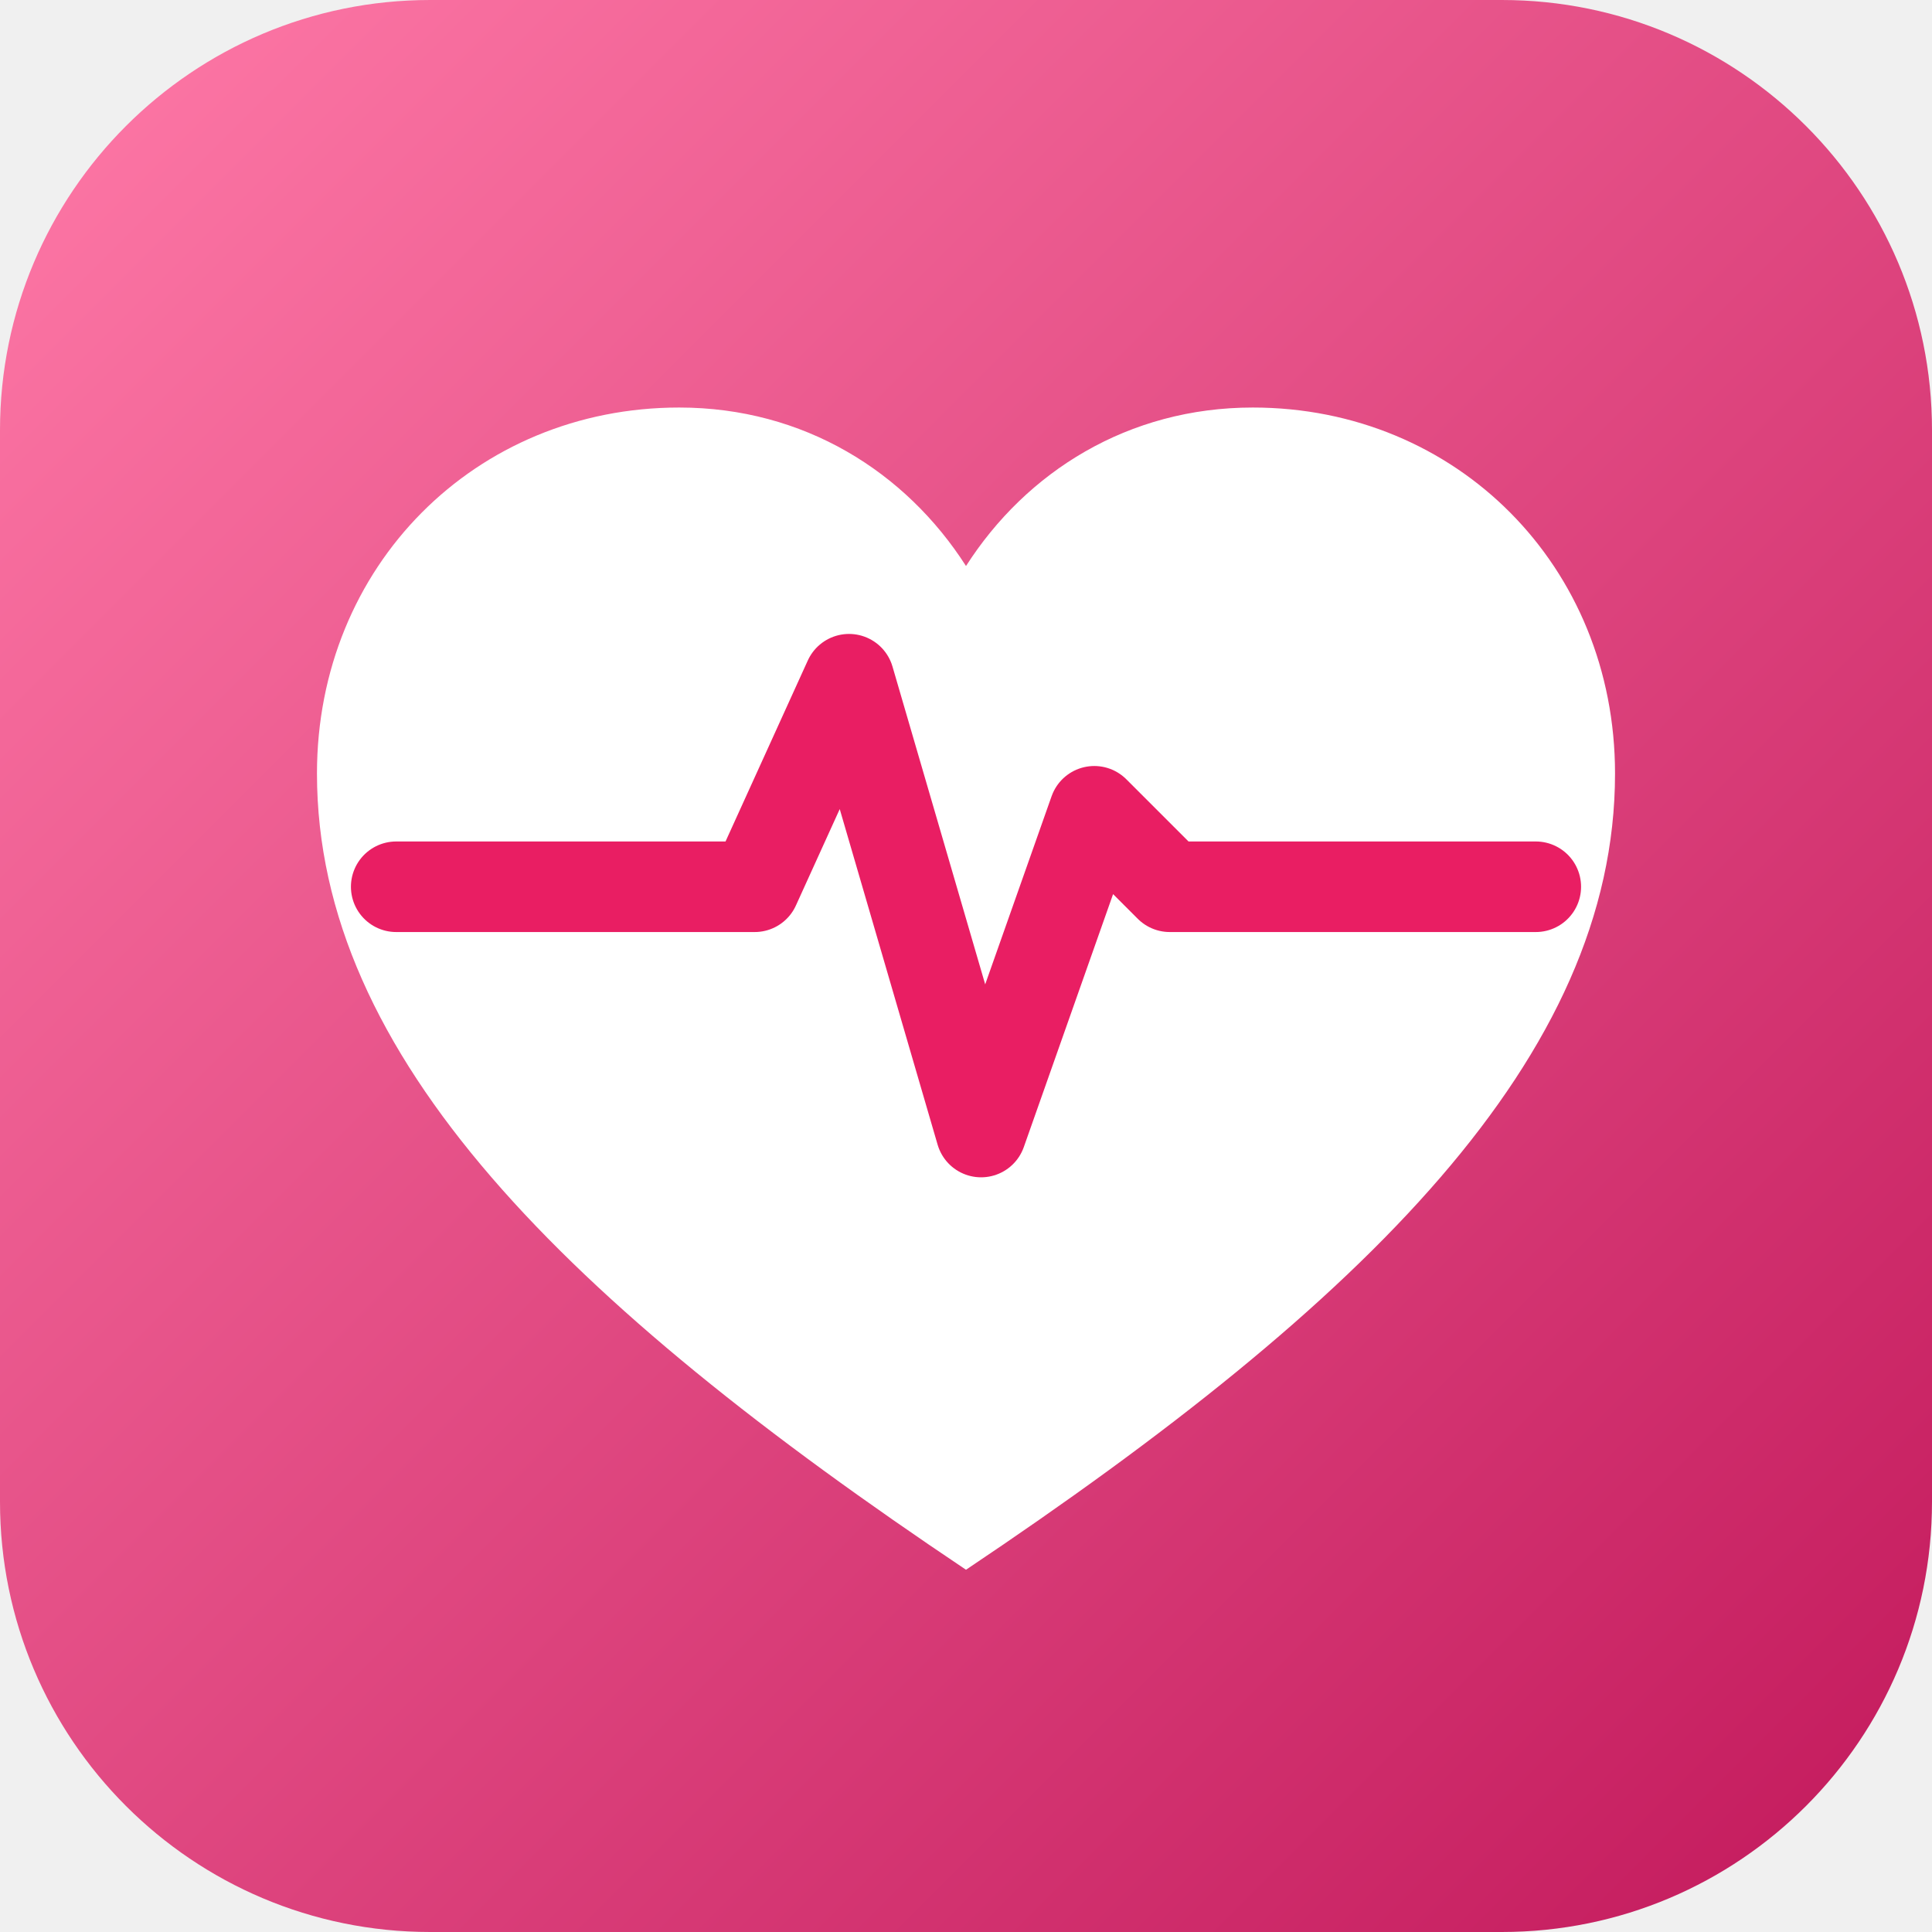
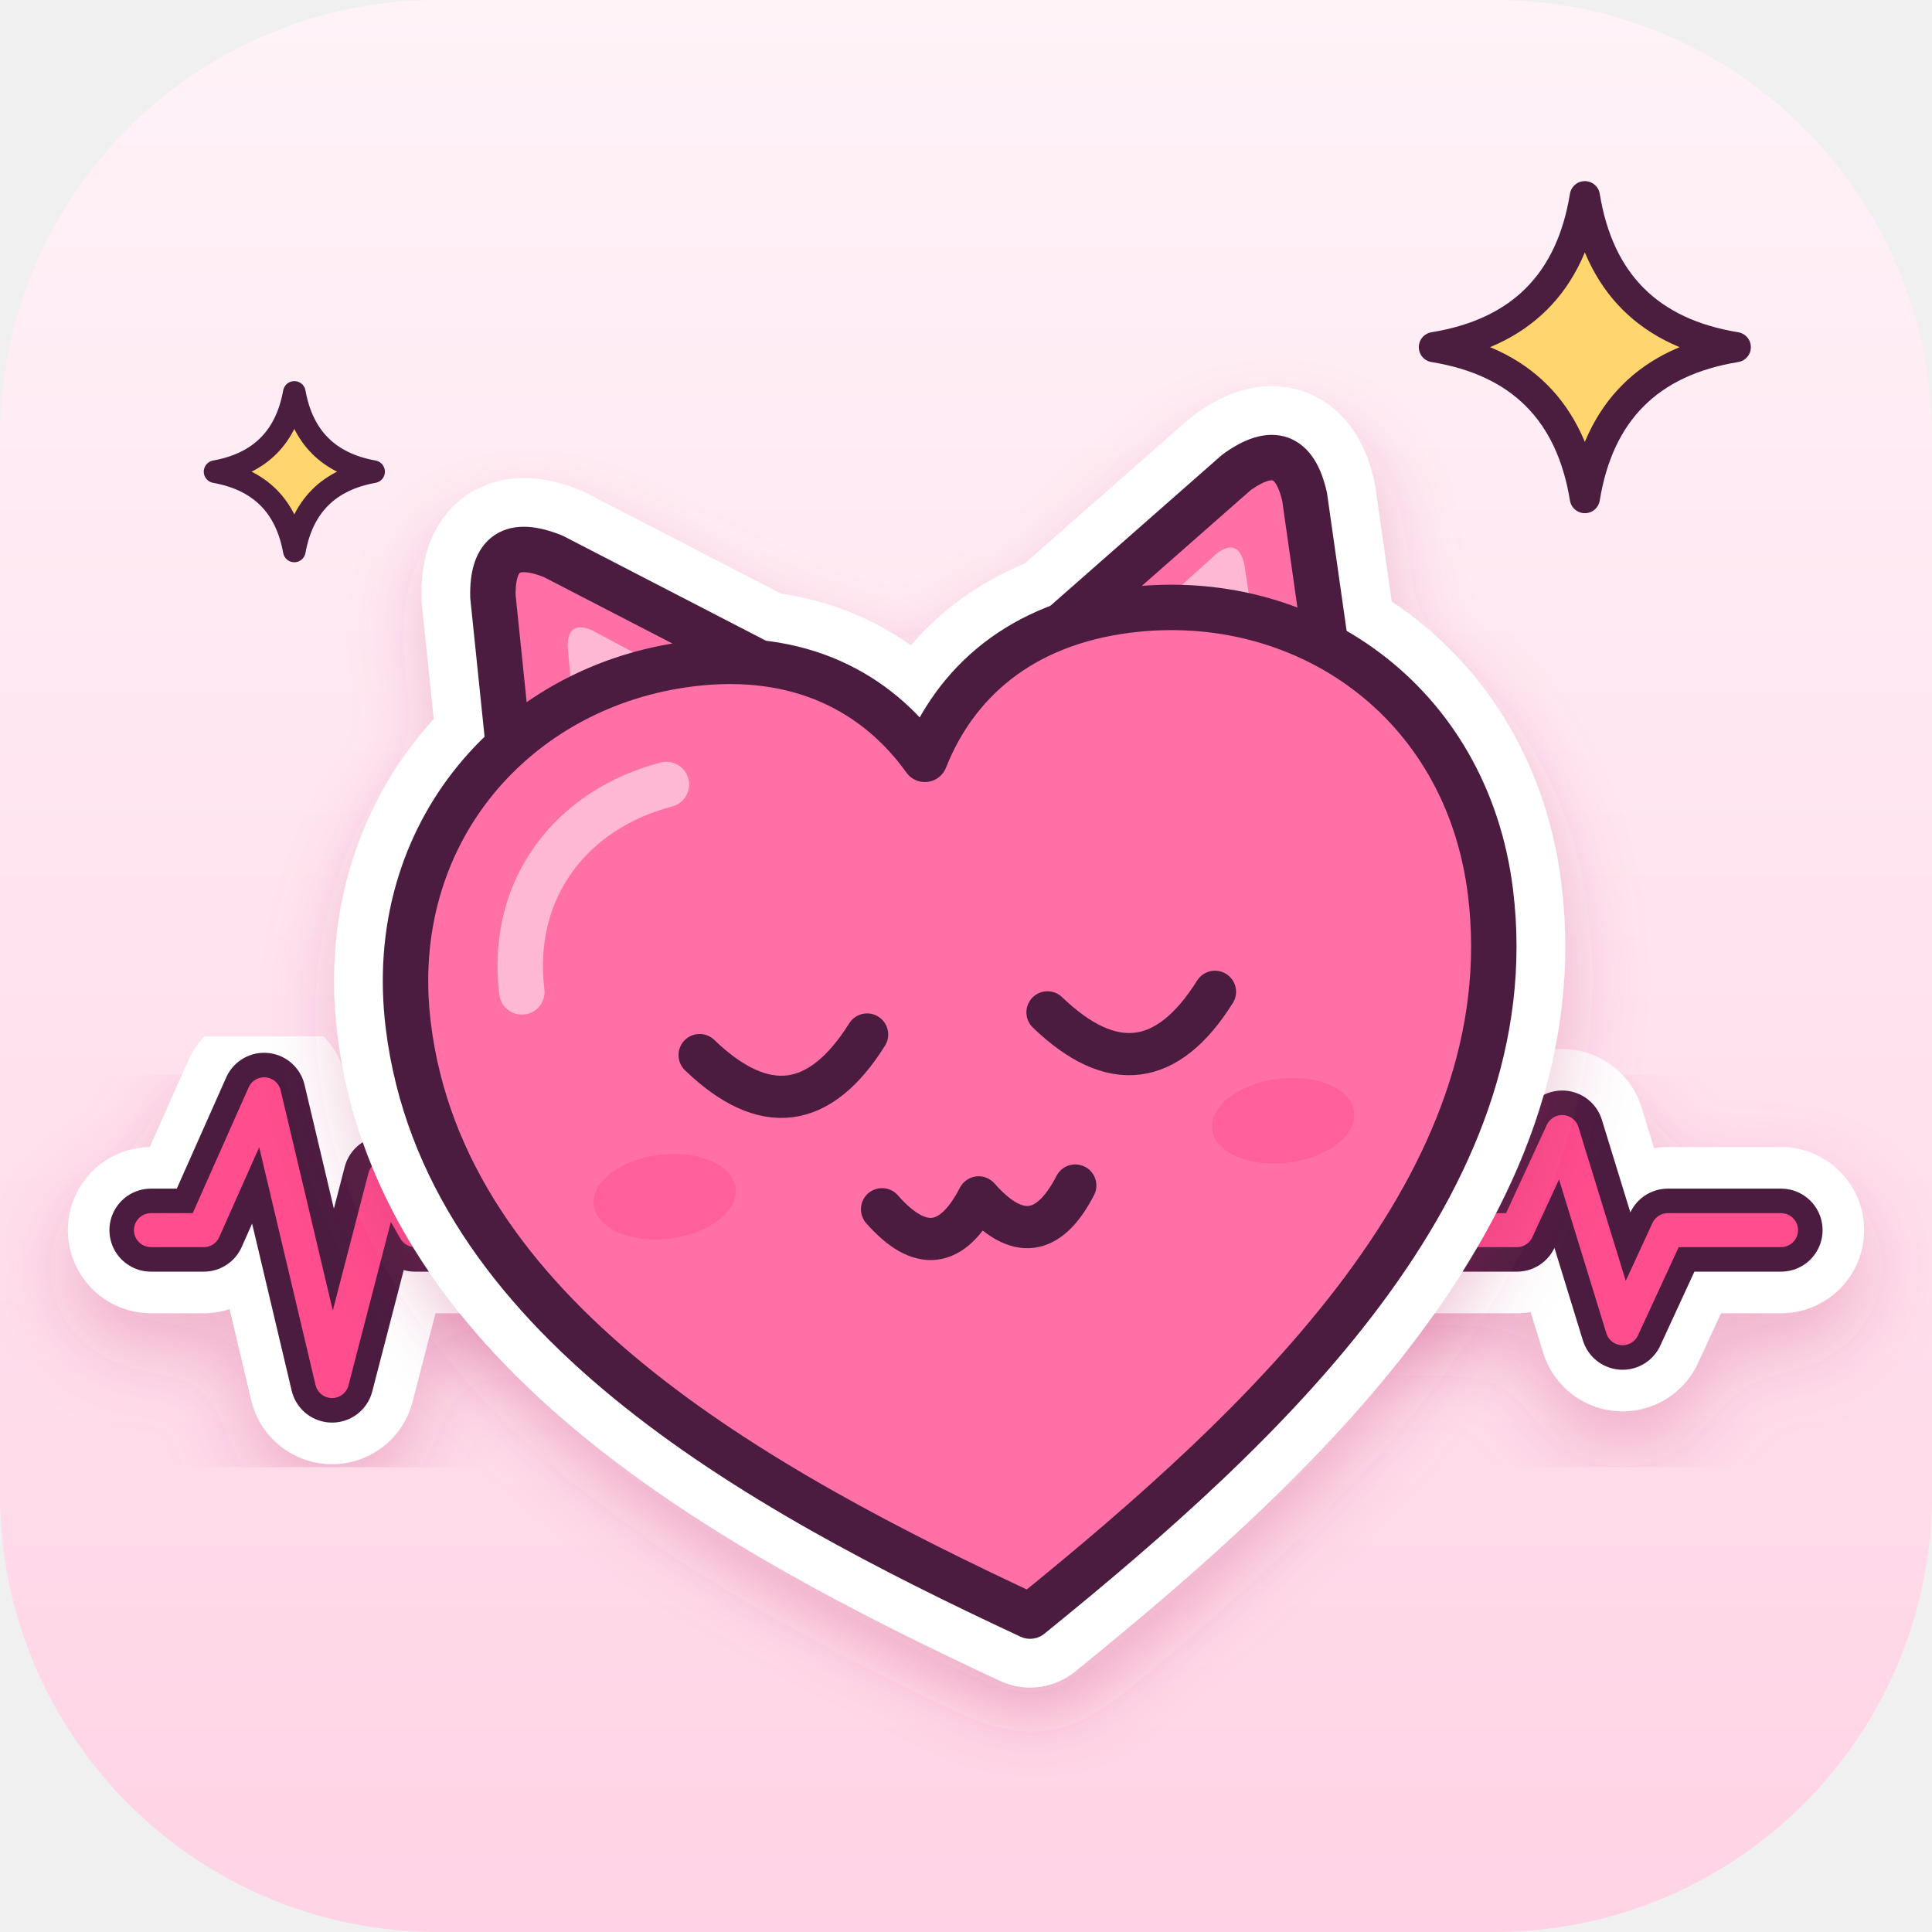
- <svg xmlns="http://www.w3.org/2000/svg" viewBox="0 0 1024 1024">
+ <svg xmlns="http://www.w3.org/2000/svg" viewBox="0 0 512 512" width="512" height="512" role="img" aria-label="UwUPulse app icon: Nyu as a heart with cat ears and a pulse line">
  <defs>
-     <linearGradient id="bg" x1="0" y1="0" x2="1" y2="1">
-       <stop offset="0" stop-color="#ff7aa8" />
-       <stop offset="1" stop-color="#c2185b" />
+     <linearGradient id="uwu-bg" x1="0" y1="0" x2="0" y2="1">
+       <stop offset="0" stop-color="#FFF3F8" />
+       <stop offset="1" stop-color="#FFD3E5" />
    </linearGradient>
+     <filter id="uwu-shadow" x="-20%" y="-20%" width="140%" height="150%">
+       <feDropShadow dx="0" dy="10" stdDeviation="10" flood-color="#C2306F" flood-opacity="0.25" />
+     </filter>
  </defs>
-   <rect width="1024" height="1024" rx="228" fill="url(#bg)" />
-   <path d="M512 832 C 300 690 168 560 168 410 C 168 300 252 216 360 216 C 426 216 480 250 512 300 C 544 250 598 216 664 216 C 772 216 856 300 856 410 C 856 560 724 690 512 832 Z" fill="#ffffff" />
-   <path d="M210 470 H 400 L 450 360 L 520 600 L 580 430 L 620 470 H 814" fill="none" stroke="#e91e63" stroke-width="48" stroke-linecap="round" stroke-linejoin="round" />
+   <rect width="512" height="512" rx="116" fill="url(#uwu-bg)" />
+   <g fill="none" stroke-linecap="round" stroke-linejoin="round" filter="url(#uwu-shadow)">
+     <path d="M40 326 H54 L70 290 L88 366 L102 312 L110 326 H402 L414 300 L430 352 L442 326 H472" stroke="#FFFFFF" stroke-width="44" />
+     <path d="M40 326 H54 L70 290 L88 366 L102 312 L110 326 H402 L414 300 L430 352 L442 326 H472" stroke="#4B1D3F" stroke-width="22" />
+     <path d="M40 326 H54 L70 290 L88 366 L102 312 L110 326 H402 L414 300 L430 352 L442 326 H472" stroke="#FF4D8D" stroke-width="9" />
+   </g>
+   <g transform="translate(256 290) rotate(-7) scale(0.86) translate(-256 -262)">
+     <g filter="url(#uwu-shadow)">
+       <g stroke-linecap="round" stroke-linejoin="round">
+         <g fill="#FFFFFF" stroke="#FFFFFF" stroke-width="44">
+           <path d="M128 196 L130 92 Q132 72 150 82 L232 138 Z" />
+           <path d="M384 196 L382 92 Q380 72 362 82 L280 138 Z" />
+           <path d="M256 424 C176 374 88 310 88 220 C88 160 134 120 188 120 C222 120 244 136 256 158 C268 136 290 120 324 120 C378 120 424 160 424 220 C424 310 336 374 256 424 Z" />
+         </g>
+         <g fill="#FF6FA6" stroke="#4B1D3F" stroke-width="14">
+           <path d="M128 196 L130 92 Q132 72 150 82 L232 138 Z" />
+           <path d="M384 196 L382 92 Q380 72 362 82 L280 138 Z" />
+         </g>
+         <g fill="#FFB8D3">
+           <path d="M150 140 L151 110 Q152 102 159 106 L196 132 Z" />
+           <path d="M362 140 L361 110 Q360 102 353 106 L316 132 Z" />
+         </g>
+         <path d="M256 424 C176 374 88 310 88 220 C88 160 134 120 188 120 C222 120 244 136 256 158 C268 136 290 120 324 120 C378 120 424 160 424 220 C424 310 336 374 256 424 Z" fill="#FF6FA6" stroke="#4B1D3F" stroke-width="14" />
+         <path d="M124 214 C124 182 146 160 176 156" fill="none" stroke="#FFB8D3" stroke-width="14" />
+         <g fill="#FF4D8D" opacity="0.5">
+           <ellipse cx="160" cy="282" rx="22" ry="13" />
+           <ellipse cx="352" cy="282" rx="22" ry="13" />
+         </g>
+         <g fill="none" stroke="#4B1D3F" stroke-width="13">
+           <path d="M176 240 Q202 272 228 240" />
+           <path d="M284 240 Q310 272 336 240" />
+           <path d="M226 294 q15 22 30 0 q15 22 30 0" />
+         </g>
+       </g>
+     </g>
+   </g>
+   <g stroke="#4B1D3F" stroke-linejoin="round">
+     <path d="M420 52 Q425.6 86.4 460 92 Q425.6 97.6 420 132 Q414.4 97.6 380 92 Q414.4 86.4 420 52Z" fill="#FFD66E" stroke-width="8" />
+     <path d="M78 104 Q81.2 121.8 99 125 Q81.2 128.2 78 146 Q74.8 128.2 57 125 Q74.8 121.8 78 104Z" fill="#FFD66E" stroke-width="6" />
+   </g>
</svg>
